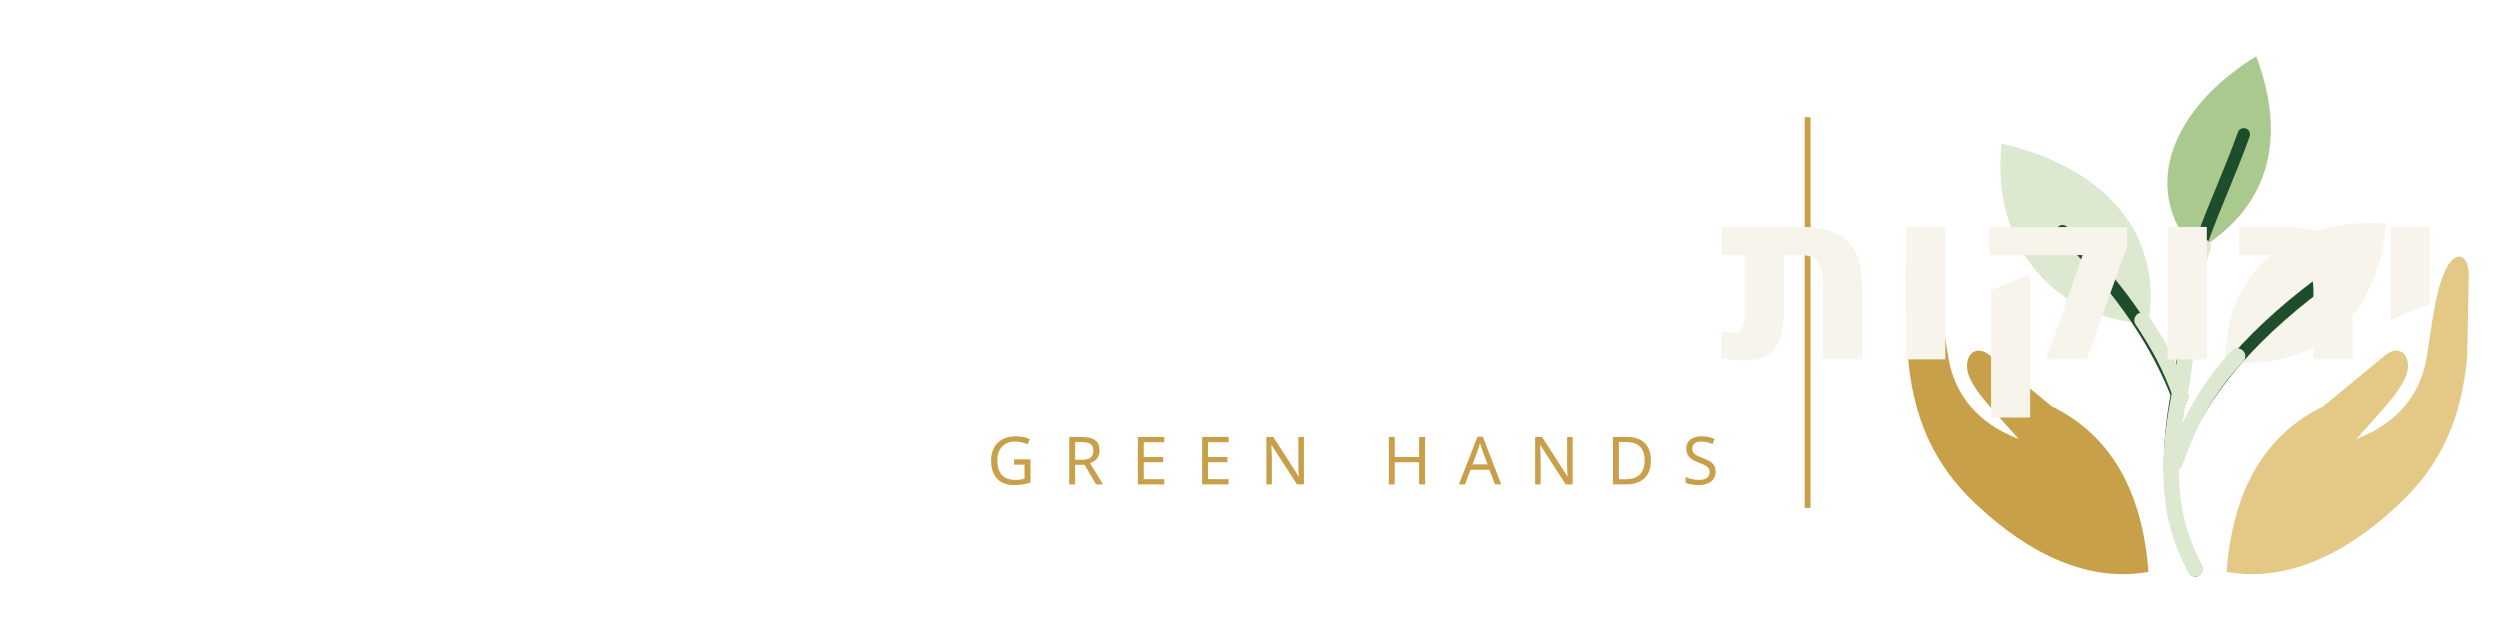
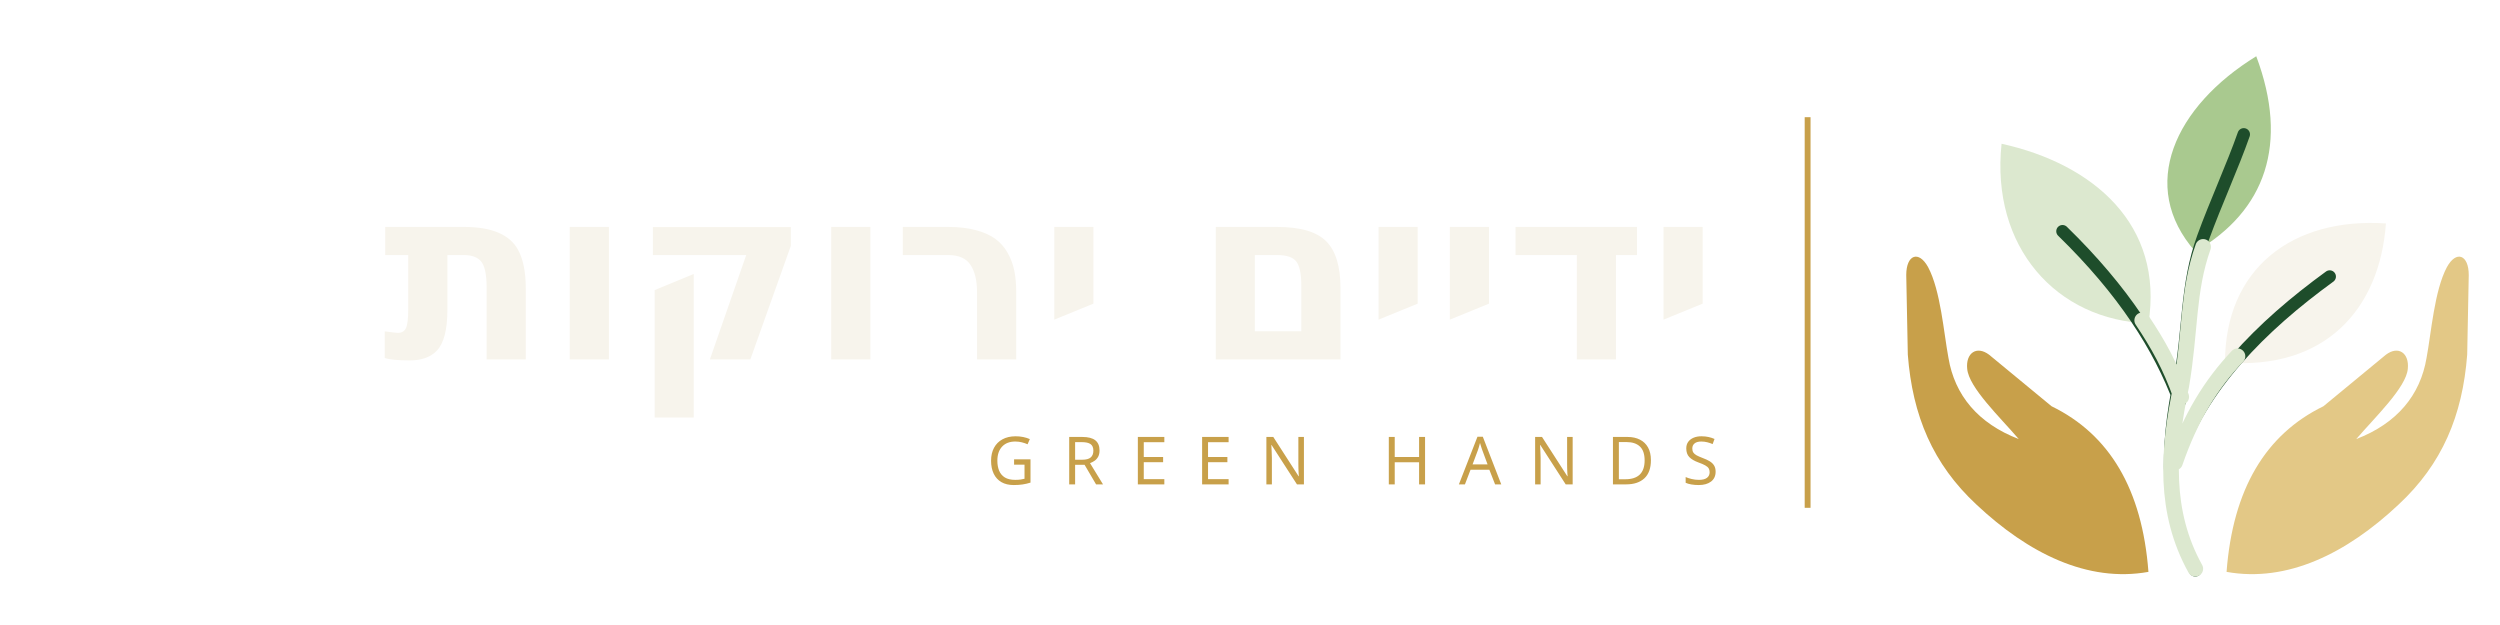
<svg xmlns="http://www.w3.org/2000/svg" viewBox="0 0 640 160" role="img" aria-label="ידיים ירוקות · Green Hands">
  <g transform="translate(480 0) scale(.4) translate(-200 -25)">
    <path fill="#C8A04A" d="M375 391 C336 398 298 379 265 348 C237 322 224 291 221 252 L220 201 C220 188 228 185 234 196 C242 211 244 238 247 254 C251 278 266 296 292 306 C280 292 260 273 259 261 C258 251 265 246 273 252 L313 285 C350 303 371 338 375 391 Z" />
    <path fill="#E3C886" d="M425 391 C464 398 502 379 535 348 C563 322 576 291 579 252 L580 201 C580 188 572 185 566 196 C558 211 556 238 553 254 C549 278 534 296 508 306 C520 292 540 273 541 261 C542 251 535 246 527 252 L487 285 C450 303 429 338 425 391 Z" />
    <path fill="#DCE8CF" d="M375 232 C316 230 274 183 281 117 C340 130 385 169 375 232 Z" />
    <path fill="#A9C98F" d="M405 186 C368 144 392 93 444 61 C465 117 450 160 405 186 Z" />
    <path fill="#F7F4EC" d="M424 257 C424 197 467 164 527 168 C523 223 488 262 424 257 Z" />
    <path d="M405 390 C385 352 386 312 395 268 C401 237 399 207 410 177 C418 155 429 131 436 111 M395 282 C382 247 359 211 320 173 M392 321 C409 272 447 234 491 202" fill="none" stroke="#1E4D2B" stroke-width="8" stroke-linecap="round" />
    <path d="M405 389 C385 353 387 314 396 272 C402 237 400 211 410 183 M396 279 C389 259 381 245 371 230 M392 321 C402 292 415 271 432 253" fill="none" stroke="#DCE8CF" stroke-width="10" stroke-linecap="round" />
  </g>
  <rect x="462" y="30" width="1.5" height="100" fill="#C8A04A" />
-   <text x="440" y="92" text-anchor="end" direction="rtl" font-family="Heebo, sans-serif" font-weight="800" font-size="62" fill="#F7F4EC">ידיים ירוקות</text>
+   <text x="440" y="92" text-anchor="end" font-family="Heebo, sans-serif" font-weight="800" font-size="62" fill="#F7F4EC">ידיים ירוקות</text>
  <text x="440" y="124" text-anchor="end" font-family="Heebo, sans-serif" font-weight="500" font-size="17" letter-spacing="7" fill="#C8A04A">GREEN HANDS</text>
</svg>
